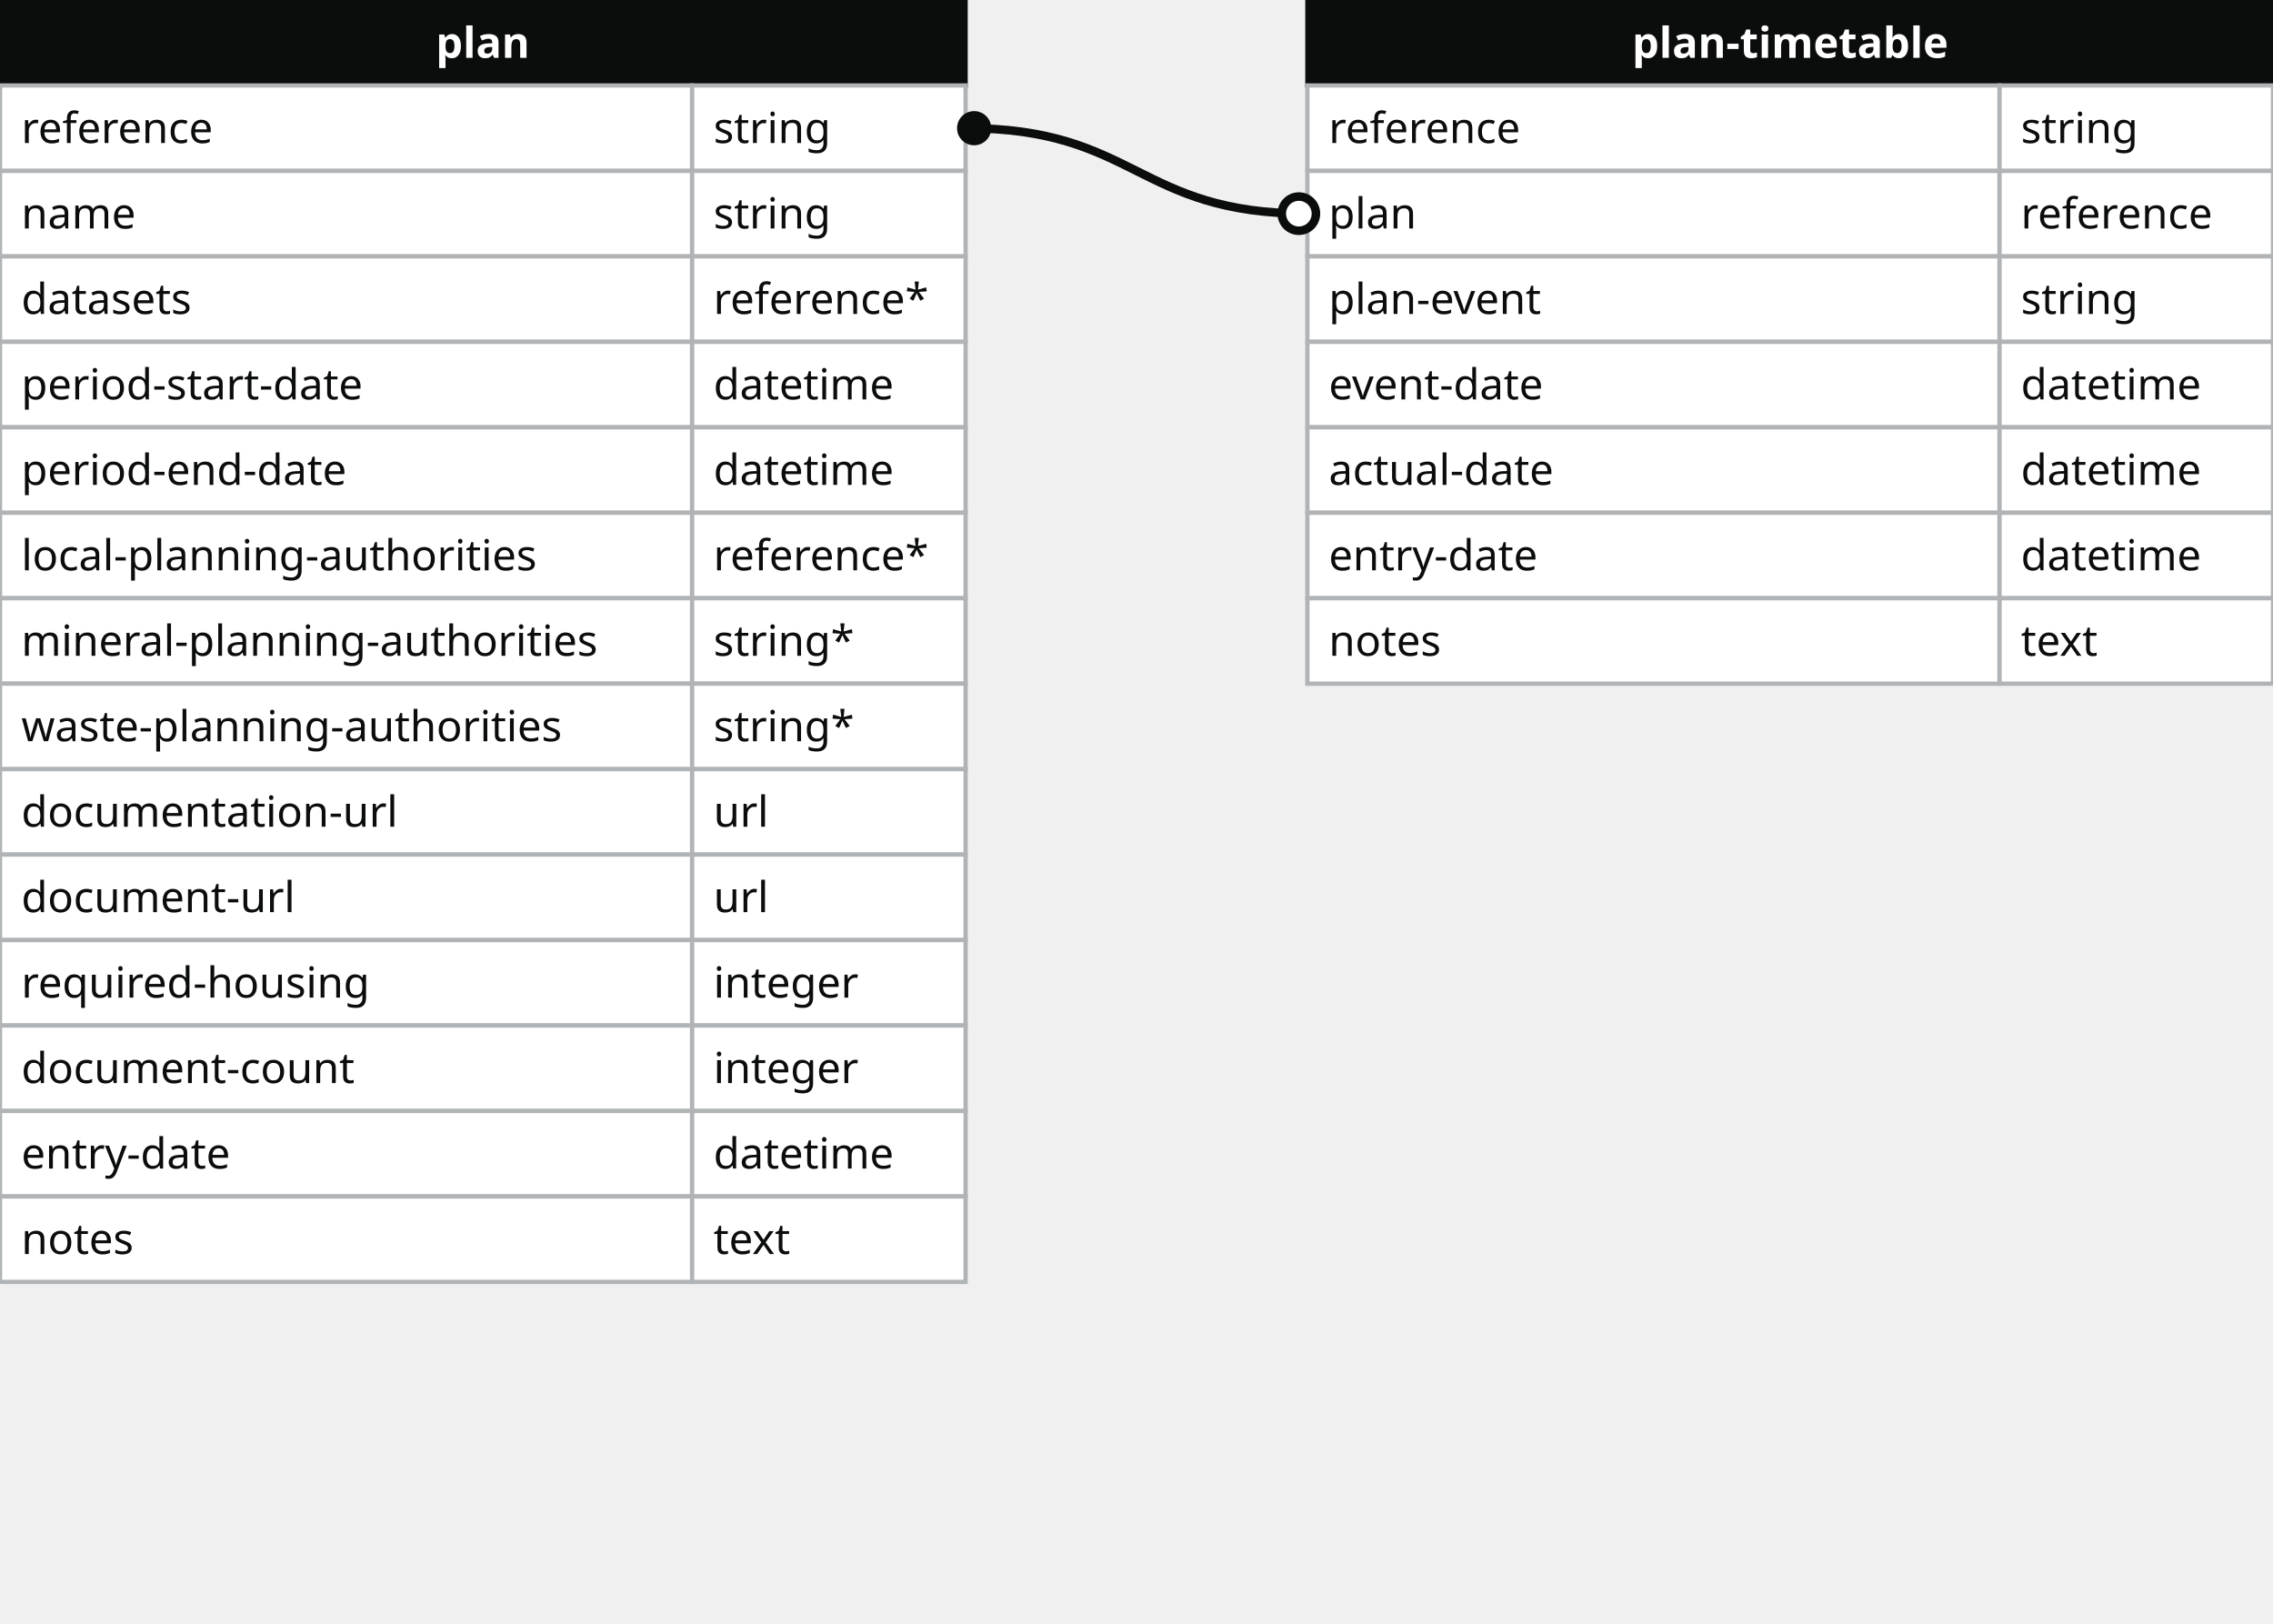
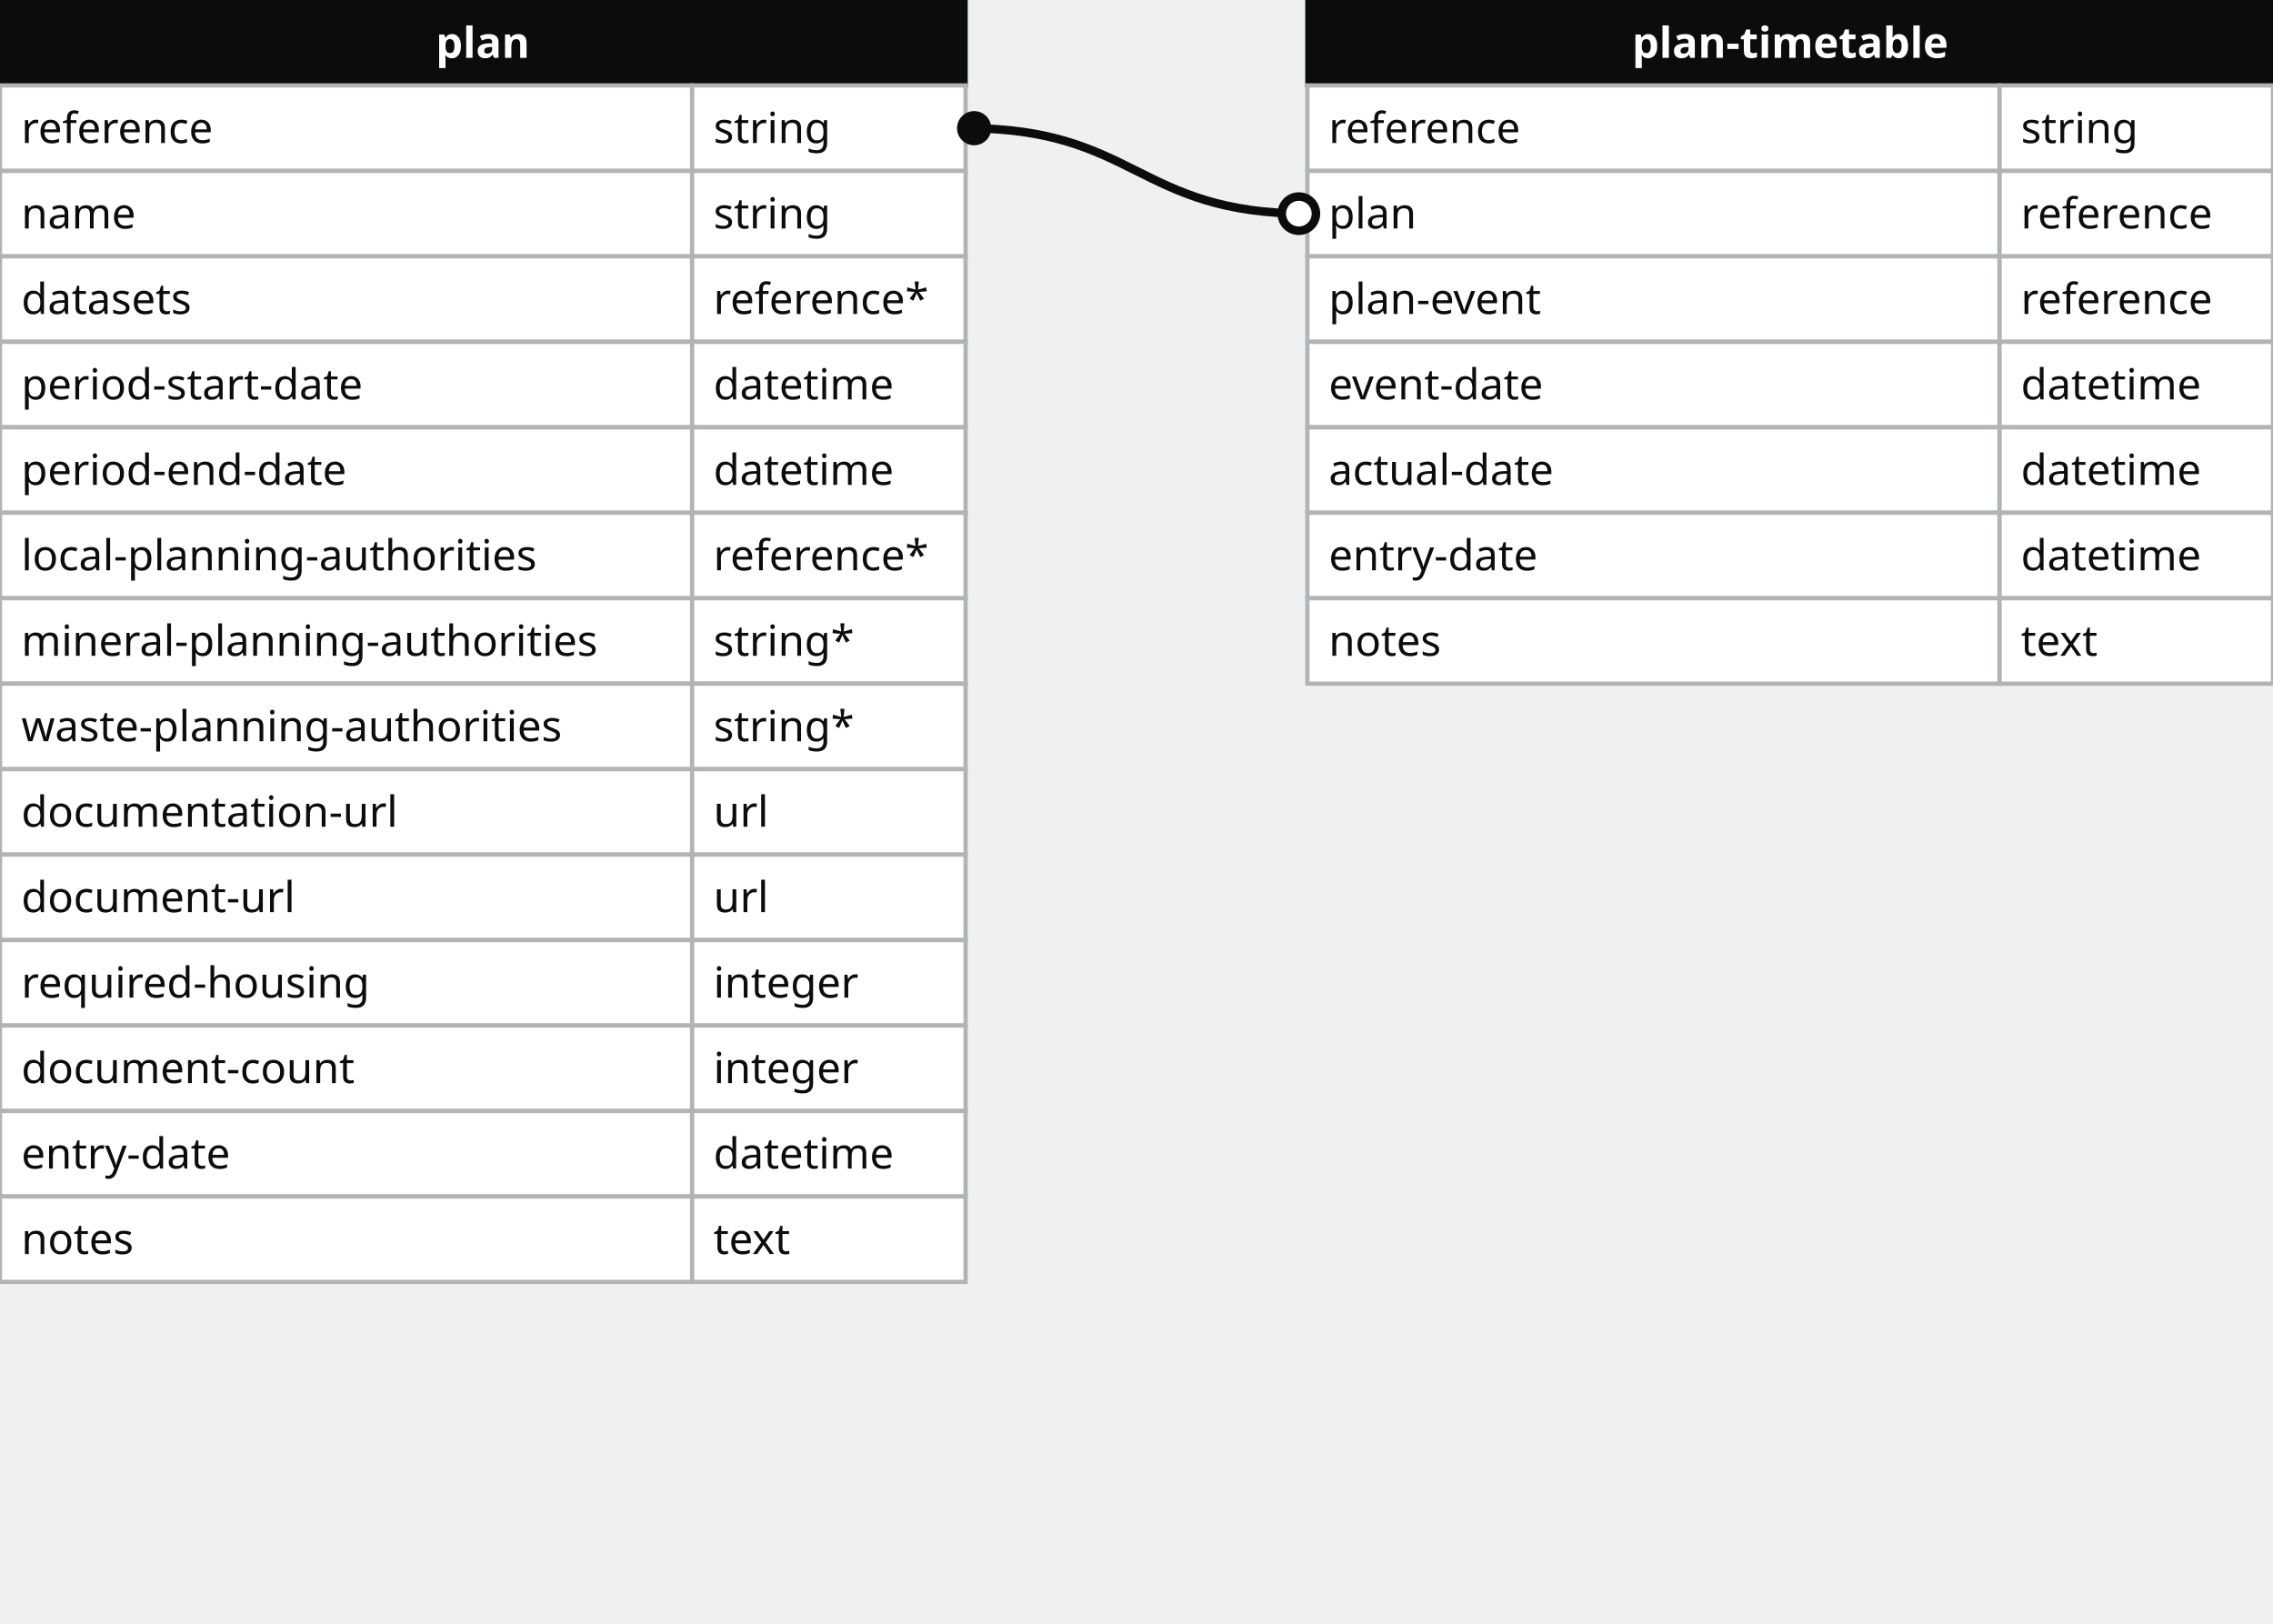
<svg xmlns="http://www.w3.org/2000/svg" width="532" height="380">
  <defs>
    <style>
    text{font-family:sans-serif; font-size:10px; dominant-baseline:middle;}
    text.name{fill:#fff;font-weight:700;text-anchor:middle}
    rect.name{fill:#0b0c0c; stroke:#0b0c0c;}
    rect{fill:#fff;stroke:#b1b4b6;}
    text.field{fill:#0b0c0c;}
    text.datatype{fill:#0b0c0c;}
    .line{stroke:#0b0c0c;}
    </style>
    <marker id="start-dot" markerWidth="6" markerHeight="6" refX="4" refY="3" markerUnits="strokeWidth">
      <circle cx="3" cy="3" r="2" fill="#fff" stroke="#0b0c0c" />
    </marker>
    <marker id="end-dot" markerWidth="6" markerHeight="6" refX="2" refY="3" markerUnits="strokeWidth">
      <circle cx="3" cy="3" r="2" fill="#0b0c0c" />
    </marker>
  </defs>
  <g>
    <rect x="0" y="0" width="226" height="20" class="name" />
    <text x="113" y="10" class="name">plan</text>
    <rect x="0" y="20" width="162" height="20" class="field" />
    <rect x="162" y="20" width="64" height="20" class="datatype" />
    <text x="5" y="30" class="field">reference</text>
    <text x="167" y="30" class="datatype">string</text>
    <rect x="0" y="40" width="162" height="20" class="field" />
    <rect x="162" y="40" width="64" height="20" class="datatype" />
    <text x="5" y="50" class="field">name</text>
    <text x="167" y="50" class="datatype">string</text>
    <rect x="0" y="60" width="162" height="20" class="field" />
    <rect x="162" y="60" width="64" height="20" class="datatype" />
    <text x="5" y="70" class="field">datasets</text>
    <text x="167" y="70" class="datatype">reference*</text>
    <rect x="0" y="80" width="162" height="20" class="field" />
    <rect x="162" y="80" width="64" height="20" class="datatype" />
    <text x="5" y="90" class="field">period-start-date</text>
    <text x="167" y="90" class="datatype">datetime</text>
    <rect x="0" y="100" width="162" height="20" class="field" />
    <rect x="162" y="100" width="64" height="20" class="datatype" />
    <text x="5" y="110" class="field">period-end-date</text>
    <text x="167" y="110" class="datatype">datetime</text>
    <rect x="0" y="120" width="162" height="20" class="field" />
    <rect x="162" y="120" width="64" height="20" class="datatype" />
    <text x="5" y="130" class="field">local-planning-authorities</text>
    <text x="167" y="130" class="datatype">reference*</text>
    <rect x="0" y="140" width="162" height="20" class="field" />
    <rect x="162" y="140" width="64" height="20" class="datatype" />
    <text x="5" y="150" class="field">mineral-planning-authorities</text>
    <text x="167" y="150" class="datatype">string*</text>
    <rect x="0" y="160" width="162" height="20" class="field" />
    <rect x="162" y="160" width="64" height="20" class="datatype" />
    <text x="5" y="170" class="field">waste-planning-authorities</text>
    <text x="167" y="170" class="datatype">string*</text>
    <rect x="0" y="180" width="162" height="20" class="field" />
    <rect x="162" y="180" width="64" height="20" class="datatype" />
    <text x="5" y="190" class="field">documentation-url</text>
    <text x="167" y="190" class="datatype">url</text>
    <rect x="0" y="200" width="162" height="20" class="field" />
    <rect x="162" y="200" width="64" height="20" class="datatype" />
    <text x="5" y="210" class="field">document-url</text>
    <text x="167" y="210" class="datatype">url</text>
    <rect x="0" y="220" width="162" height="20" class="field" />
    <rect x="162" y="220" width="64" height="20" class="datatype" />
    <text x="5" y="230" class="field">required-housing</text>
    <text x="167" y="230" class="datatype">integer</text>
    <rect x="0" y="240" width="162" height="20" class="field" />
    <rect x="162" y="240" width="64" height="20" class="datatype" />
    <text x="5" y="250" class="field">document-count</text>
    <text x="167" y="250" class="datatype">integer</text>
    <rect x="0" y="260" width="162" height="20" class="field" />
    <rect x="162" y="260" width="64" height="20" class="datatype" />
    <text x="5" y="270" class="field">entry-date</text>
    <text x="167" y="270" class="datatype">datetime</text>
    <rect x="0" y="280" width="162" height="20" class="field" />
    <rect x="162" y="280" width="64" height="20" class="datatype" />
    <text x="5" y="290" class="field">notes</text>
    <text x="167" y="290" class="datatype">text</text>
  </g>
  <g>
    <rect x="306" y="0" width="226" height="20" class="name" />
    <text x="419" y="10" class="name">plan-timetable</text>
    <rect x="306" y="20" width="162" height="20" class="field" />
    <rect x="468" y="20" width="64" height="20" class="datatype" />
    <text x="311" y="30" class="field">reference</text>
    <text x="473" y="30" class="datatype">string</text>
    <rect x="306" y="40" width="162" height="20" class="field" />
    <rect x="468" y="40" width="64" height="20" class="datatype" />
    <text x="311" y="50" class="field">plan</text>
    <text x="473" y="50" class="datatype">reference</text>
    <rect x="306" y="60" width="162" height="20" class="field" />
    <rect x="468" y="60" width="64" height="20" class="datatype" />
    <text x="311" y="70" class="field">plan-event</text>
-     <text x="473" y="70" class="datatype">string</text>
+     <text x="473" y="70" class="datatype">reference</text>
    <rect x="306" y="80" width="162" height="20" class="field" />
    <rect x="468" y="80" width="64" height="20" class="datatype" />
    <text x="311" y="90" class="field">event-date</text>
    <text x="473" y="90" class="datatype">datetime</text>
    <rect x="306" y="100" width="162" height="20" class="field" />
    <rect x="468" y="100" width="64" height="20" class="datatype" />
    <text x="311" y="110" class="field">actual-date</text>
    <text x="473" y="110" class="datatype">datetime</text>
    <rect x="306" y="120" width="162" height="20" class="field" />
    <rect x="468" y="120" width="64" height="20" class="datatype" />
    <text x="311" y="130" class="field">entry-date</text>
    <text x="473" y="130" class="datatype">datetime</text>
    <rect x="306" y="140" width="162" height="20" class="field" />
    <rect x="468" y="140" width="64" height="20" class="datatype" />
    <text x="311" y="150" class="field">notes</text>
    <text x="473" y="150" class="datatype">text</text>
  </g>
  <path class="line" fill="none" stroke-width="2" marker-start="url(#start-dot)" marker-end="url(#end-dot)" d="M 306 50 C 266.0 50 266.0 30 226 30" />
</svg>
